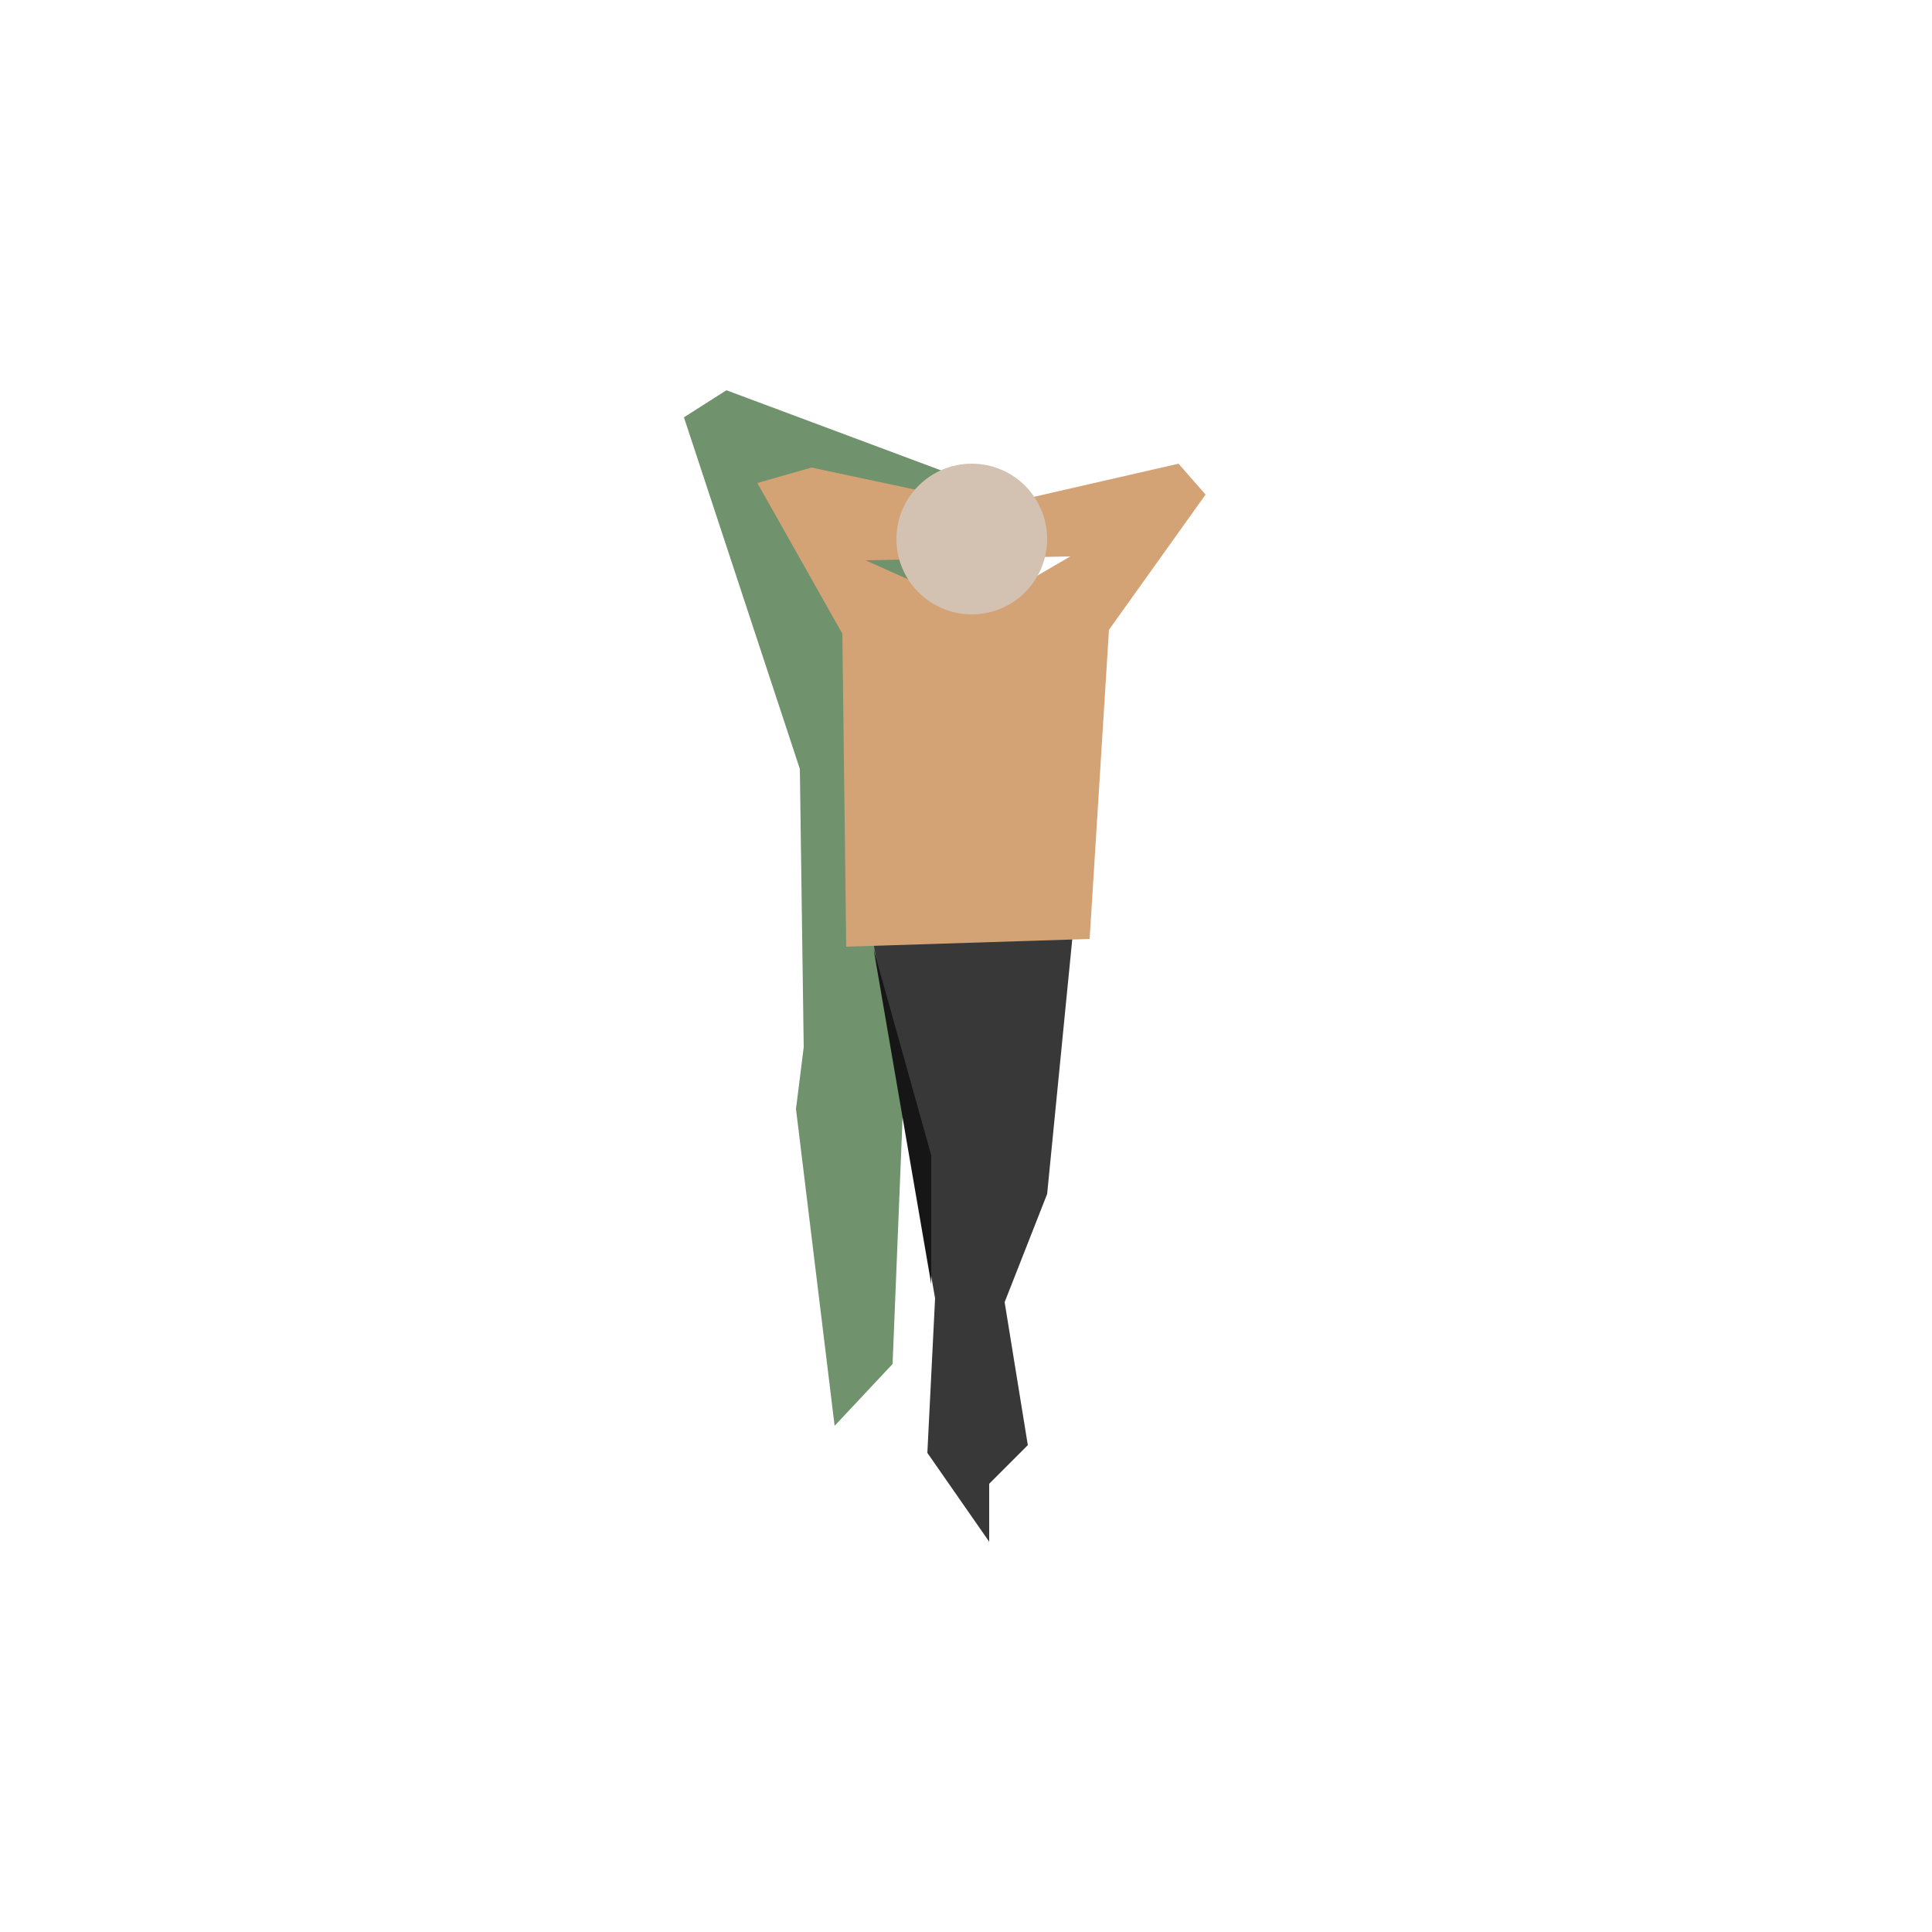
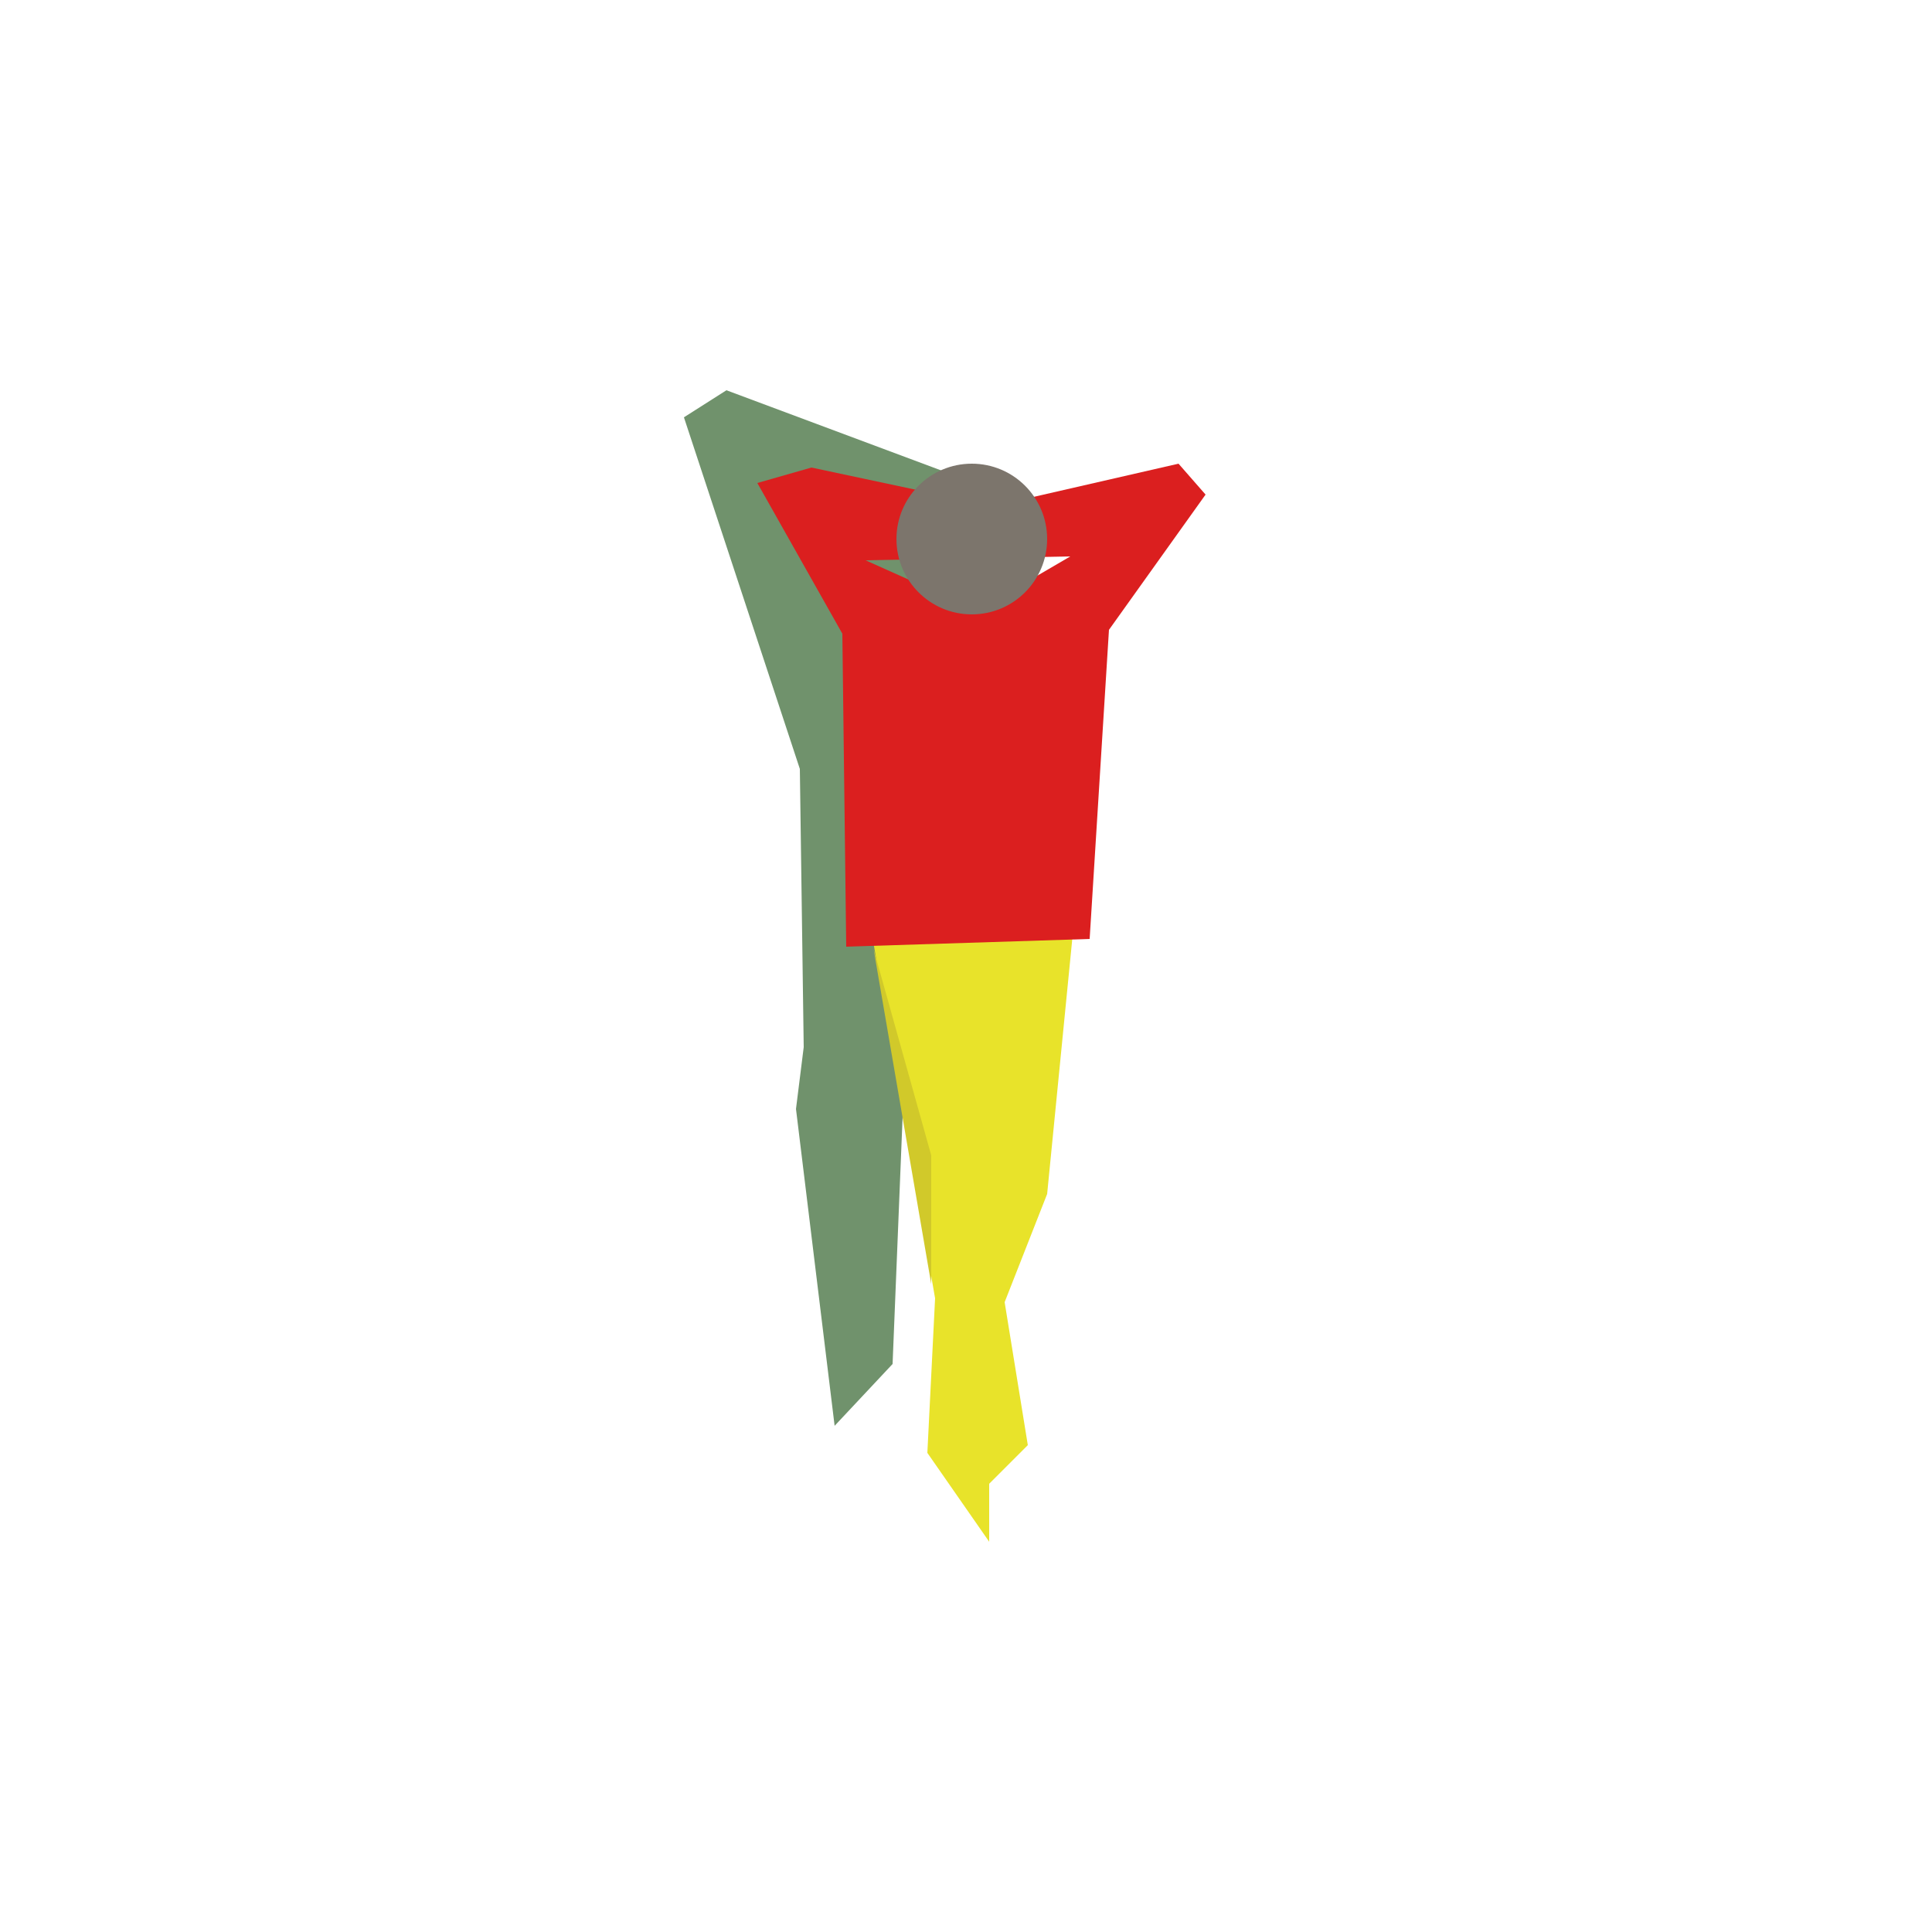
- <svg xmlns="http://www.w3.org/2000/svg" version="1.1" x="0px" y="0px" viewBox="0 0 500 500" style="enable-background:new 0 0 500 500;" xml:space="preserve">
-   <style type="text/css">
- 	.st0{fill:#70926C;}
- 	.st1{fill:#383839;}
- 	.st2{fill:#D4A375;}
- 	.st3{fill:#D3C1B2;}
- 	.st4{fill:#161616;}
- </style>
-   <g id="Capa_1">
- </g>
-   <g id="Capa_2">
-     <polygon class="st0" points="263,129 188,101 177,108 207,199 208,271 206,287 216,369 231,353 234,279  " />
-     <polygon class="st1" points="225,238 278,238 271,309 260,337 266,374 256,384 256,399 240,376 242,336  " />
-     <path class="st2" d="M305,120l-48,11l-47-10l-14,4l22,39l1,81l63-2l5-80l25-35L305,120z M253,158l-29-13l53-1L253,158z" />
-     <circle class="st3" cx="251.5" cy="139.5" r="19.5" />
-     <polygon class="st4" points="241,332.3 241,299 226.1,245.7  " />
-   </g>
+ <svg xmlns="http://www.w3.org/2000/svg" id="Capa_1" data-name="Capa 1" viewBox="0 0 500 500">
+   <defs>
+     <style>.cls-1{fill:#70926c;}.cls-2{fill:#e8e32a;}.cls-3{fill:#db1f1f;}.cls-4{fill:#7c756c;}.cls-5{fill:#d1c92a;}</style>
+   </defs>
+   <polygon class="cls-1" points="263 129 188 101 177 108 207 199 208 271 206 287 216 369 231 353 234 279 263 129" />
+   <polygon class="cls-2" points="225 238 278 238 271 309 260 337 266 374 256 384 256 399 240 376 242 336 225 238" />
+   <path class="cls-3" d="M305,120l-48,11-47-10-14,4,22,39,1,81,63-2,5-80,25-35Zm-52,38-29-13,53-1Z" />
+   <circle class="cls-4" cx="251.5" cy="139.5" r="19.5" />
+   <polygon class="cls-5" points="241 332.3 241 299 226.1 245.7 241 332.3" />
</svg>
